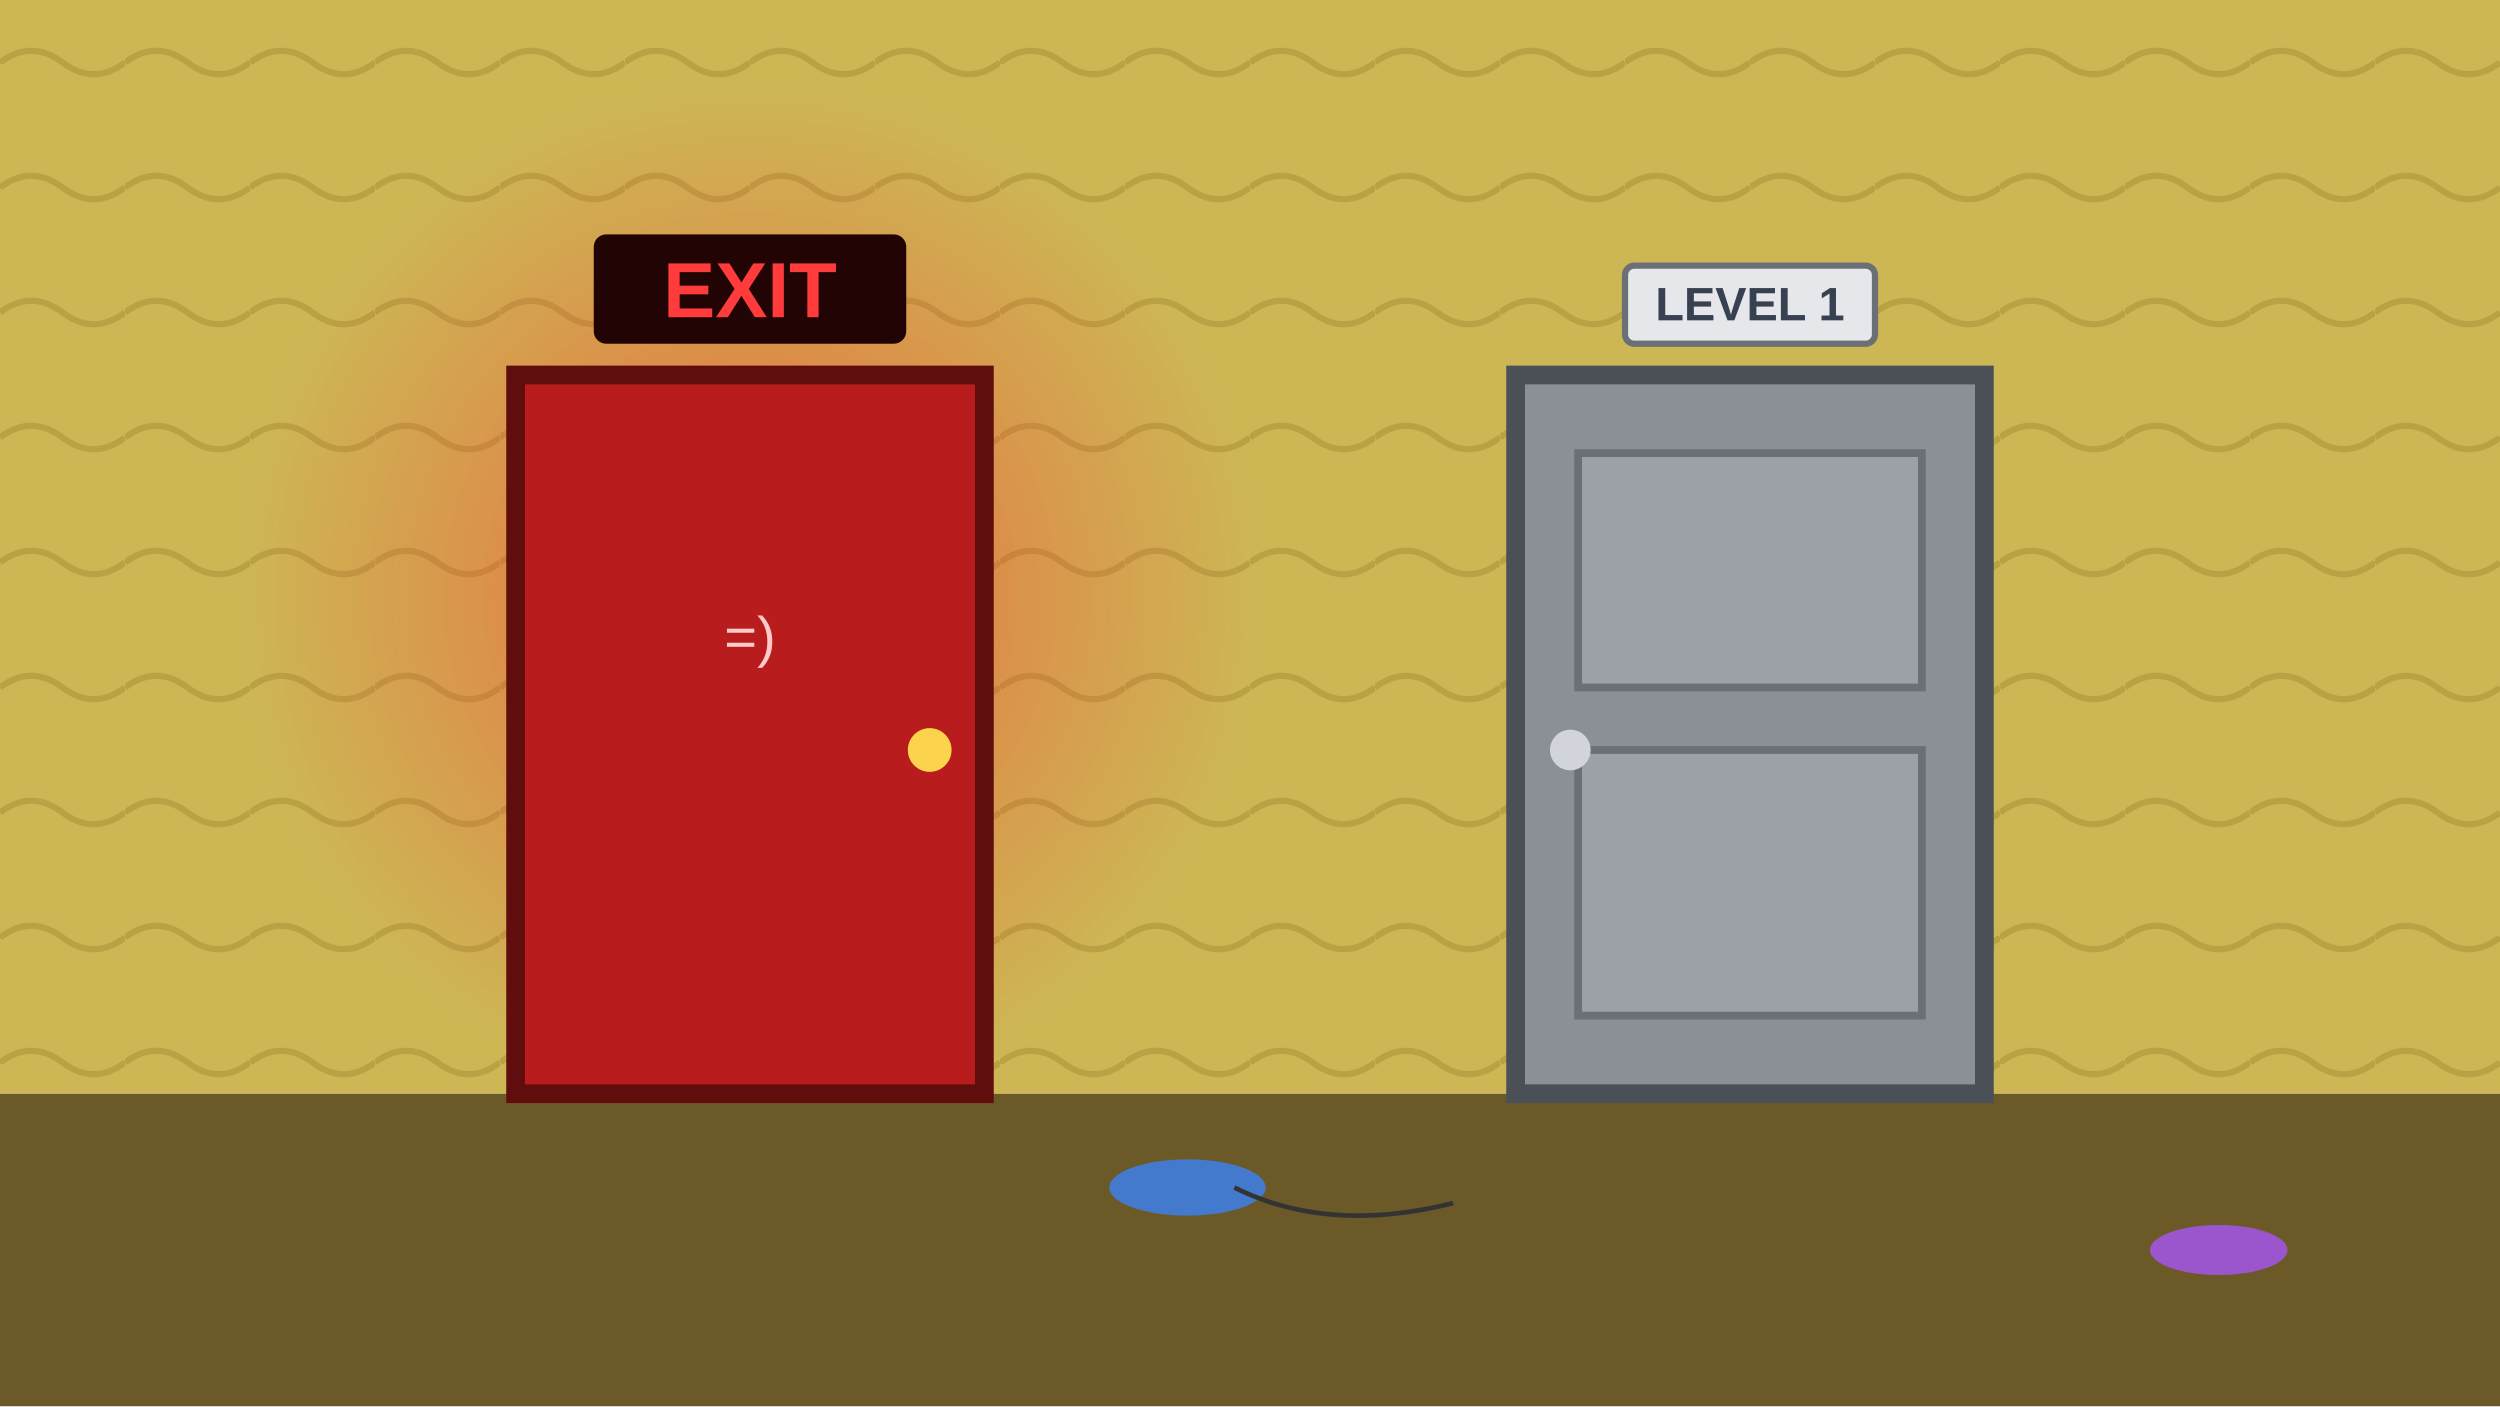
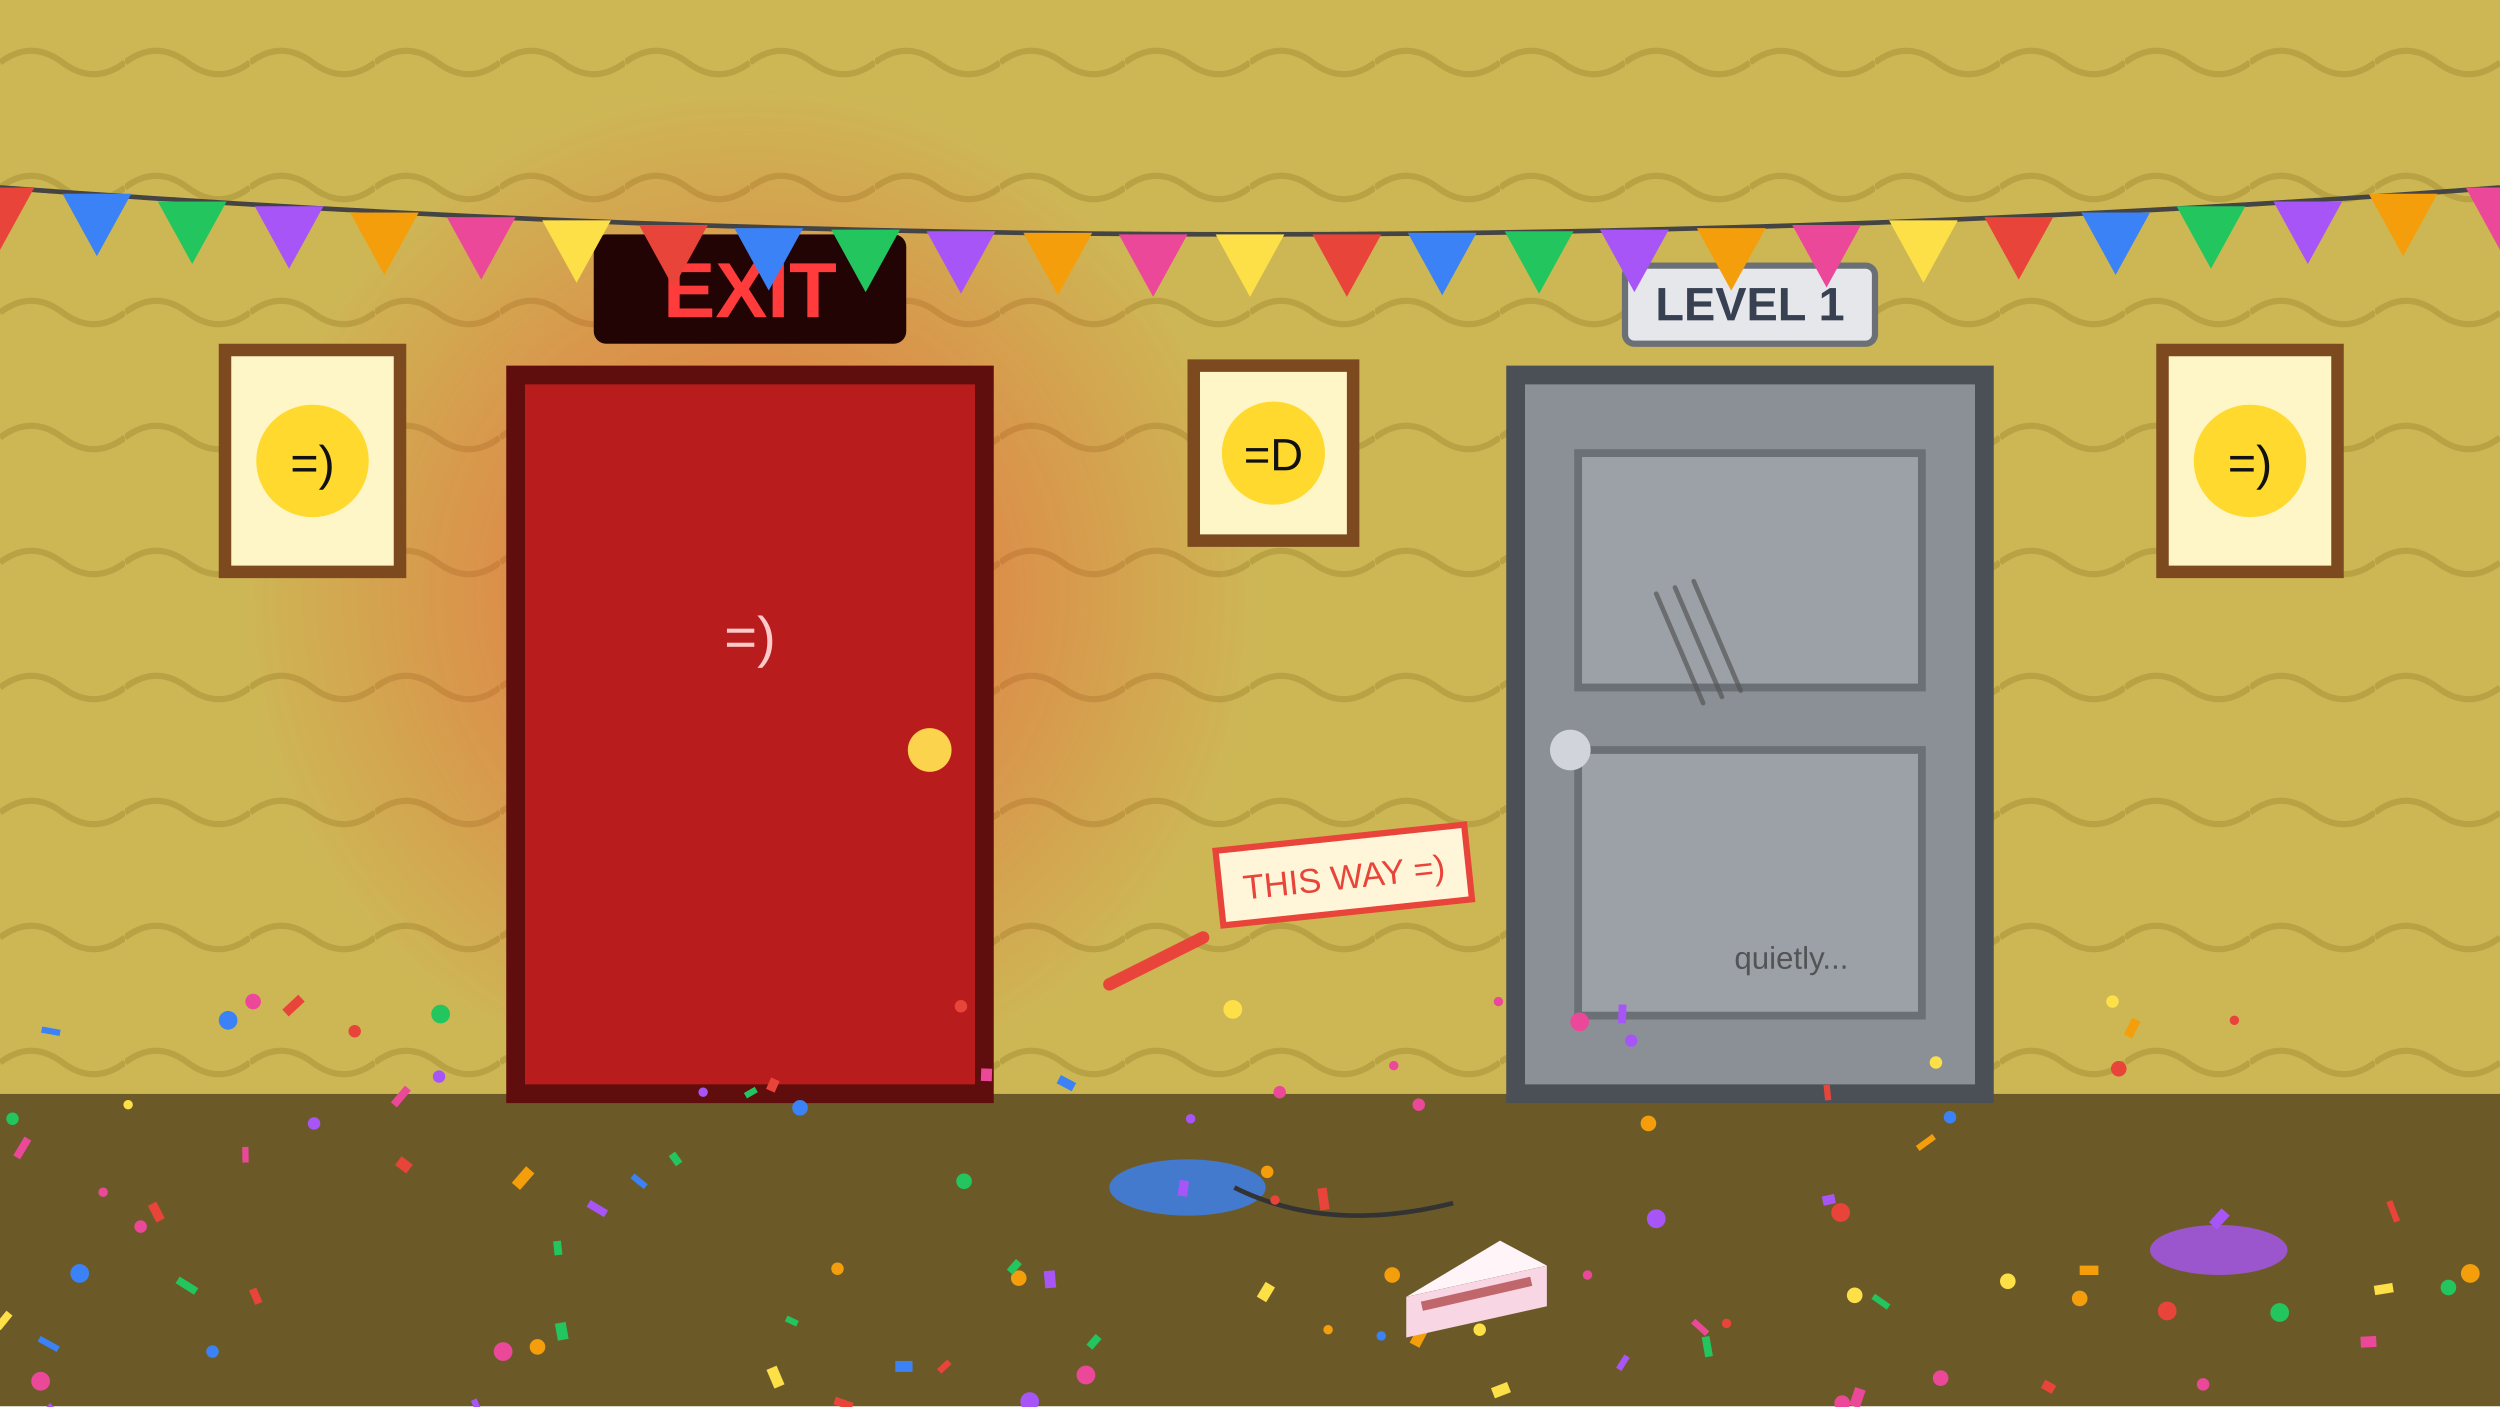
<svg xmlns="http://www.w3.org/2000/svg" viewBox="0 0 1600 900">
  <defs>
    <pattern id="paper" width="80" height="80" patternUnits="userSpaceOnUse">
      <rect width="80" height="80" fill="#cdb755" />
      <path d="M0 40 Q20 25 40 40 T80 40" stroke="#b9a244" stroke-width="4" fill="none" />
    </pattern>
    <radialGradient id="redglow">
      <stop offset="0" stop-color="#ff2d2d" stop-opacity=".55" />
      <stop offset="1" stop-color="#ff2d2d" stop-opacity="0" />
    </radialGradient>
+     <radialGradient id="d2lamp">
+       <stop offset="0" stop-color="#fff6c8" stop-opacity=".55" />
+       <stop offset="1" stop-color="#fff6c8" stop-opacity="0" />
+     </radialGradient>
+     <radialGradient id="d2ball" cx=".35" cy=".3" r=".8">
+       <stop offset="0" stop-color="#ffffff" />
+       <stop offset=".5" stop-color="#cbd5e1" />
+       <stop offset="1" stop-color="#64748b" />
+     </radialGradient>
+     <filter id="d2glow" x="-50%" y="-50%" width="200%" height="200%">
+       <feGaussianBlur stdDeviation="5" result="b" />
+       <feMerge>
+         <feMergeNode in="b" />
+         <feMergeNode in="SourceGraphic" />
+       </feMerge>
+     </filter>
  </defs>
  <rect width="1600" height="700" fill="url(#paper)" />
  <rect y="700" width="1600" height="200" fill="#6b5a28" />
  <ellipse cx="480" cy="380" rx="330" ry="330" fill="url(#redglow)" />
  <rect x="330" y="240" width="300" height="460" fill="#b91c1c" stroke="#5f0d0d" stroke-width="12" />
  <circle cx="595" cy="480" r="14" fill="#fcd34d" />
  <rect x="380" y="150" width="200" height="70" rx="8" fill="#220404" />
  <text x="480" y="203" font-family="Arial Black, Arial" font-weight="900" font-size="50" fill="#ff3b3b" text-anchor="middle">EXIT</text>
  <text x="480" y="420" font-family="Arial" font-size="36" fill="#fecaca" text-anchor="middle">=)</text>
  <rect x="970" y="240" width="300" height="460" fill="#8b9096" stroke="#4b5056" stroke-width="12" />
  <rect x="1010" y="290" width="220" height="150" fill="#9ca1a7" stroke="#6b7076" stroke-width="5" />
  <rect x="1010" y="480" width="220" height="170" fill="#9ca1a7" stroke="#6b7076" stroke-width="5" />
  <circle cx="1005" cy="480" r="13" fill="#d1d5db" />
  <rect x="1040" y="170" width="160" height="50" rx="6" fill="#e5e7eb" stroke="#6b7076" stroke-width="4" />
  <text x="1120" y="205" font-family="Arial" font-weight="bold" font-size="30" fill="#374151" text-anchor="middle">LEVEL 1</text>
  <ellipse cx="760" cy="760" rx="50" ry="18" fill="#3b82f6" opacity=".8" />
  <ellipse cx="1420" cy="800" rx="44" ry="16" fill="#a855f7" opacity=".8" />
  <path d="M790 760 q60 30 140 10" stroke="#333" stroke-width="3" fill="none" />
+   <path d="M0 120 Q800.0 180 1600 120" stroke="#444" stroke-width="3" fill="none" />
+   <path d="M-22 120 L22 120 L0 160 Z" fill="#e8443a" />
+   <path d="M40 124 L84 124 L62 164 Z" fill="#3b82f6" />
+   <path d="M101 129 L145 129 L123 169 Z" fill="#22c55e" />
+   <path d="M163 132 L207 132 L185 172 Z" fill="#a855f7" />
+   <path d="M224 136 L268 136 L246 176 Z" fill="#f59e0b" />
+   <path d="M286 139 L330 139 L308 179 Z" fill="#ec4899" />
+   <path d="M347 141 L391 141 L369 181 Z" fill="#fde047" />
+   <path d="M409 144 L453 144 L431 184 Z" fill="#e8443a" />
+   <path d="M470 146 L514 146 L492 186 Z" fill="#3b82f6" />
+   <path d="M532 147 L576 147 L554 187 Z" fill="#22c55e" />
+   <path d="M593 148 L637 148 L615 188 Z" fill="#a855f7" />
+   <path d="M655 149 L699 149 L677 189 Z" fill="#f59e0b" />
+   <path d="M716 150 L760 150 L738 190 Z" fill="#ec4899" />
+   <path d="M778 150 L822 150 L800 190 Z" fill="#fde047" />
+   <path d="M840 150 L884 150 L862 190 Z" fill="#e8443a" />
+   <path d="M901 149 L945 149 L923 189 Z" fill="#3b82f6" />
+   <path d="M963 148 L1007 148 L985 188 Z" fill="#22c55e" />
+   <path d="M1024 147 L1068 147 L1046 187 Z" fill="#a855f7" />
+   <path d="M1086 146 L1130 146 L1108 186 Z" fill="#f59e0b" />
+   <path d="M1147 144 L1191 144 L1169 184 Z" fill="#ec4899" />
+   <path d="M1209 141 L1253 141 L1231 181 Z" fill="#fde047" />
+   <path d="M1270 139 L1314 139 L1292 179 Z" fill="#e8443a" />
+   <path d="M1332 136 L1376 136 L1354 176 Z" fill="#3b82f6" />
+   <path d="M1393 132 L1437 132 L1415 172 Z" fill="#22c55e" />
+   <path d="M1455 129 L1499 129 L1477 169 Z" fill="#a855f7" />
+   <path d="M1516 124 L1560 124 L1538 164 Z" fill="#f59e0b" />
+   <path d="M1578 120 L1622 120 L1600 160 Z" fill="#ec4899" />
+   <g>
+     <rect x="140" y="220" width="120" height="150" fill="#7c4a1e" />
+     <rect x="148" y="228" width="104" height="134" fill="#fff6c8" />
+     <circle cx="200.0" cy="295.0" r="36" fill="#ffd92e" />
+     <text x="200.0" y="307" font-family="Arial Black, Arial" font-size="31" text-anchor="middle" fill="#111">=)</text>
+   </g>
+   <g>
+     <rect x="760" y="230" width="110" height="120" fill="#7c4a1e" />
+     <rect x="768" y="238" width="94" height="104" fill="#fff6c8" />
+     <circle cx="815.0" cy="290.0" r="33" fill="#ffd92e" />
+     <text x="815.0" y="301" font-family="Arial Black, Arial" font-size="29" text-anchor="middle" fill="#111">=D</text>
+   </g>
+   <g>
+     <rect x="1380" y="220" width="120" height="150" fill="#7c4a1e" />
+     <rect x="1388" y="228" width="104" height="134" fill="#fff6c8" />
+     <circle cx="1440.0" cy="295.0" r="36" fill="#ffd92e" />
+     <text x="1440.0" y="307" font-family="Arial Black, Arial" font-size="31" text-anchor="middle" fill="#111">=)</text>
+   </g>
+   <g transform="translate(860 560) rotate(-6)">
+     <rect x="-80" y="-24" width="160" height="48" fill="#fff6da" stroke="#e8443a" stroke-width="4" />
+     <text y="9" font-family="Arial Black, Arial" font-size="22" text-anchor="middle" fill="#e8443a">THIS WAY =)</text>
+   </g>
+   <path d="M770 600 l-60 30" stroke="#e8443a" stroke-width="8" stroke-linecap="round" />
+   <g stroke="#555" stroke-width="3" stroke-linecap="round" opacity=".7">
+     <path d="M1060 380 l30 70 M1072 376 l30 70 M1084 372 l30 70" />
+   </g>
+   <text x="1110" y="620" font-family="Comic Sans MS, Arial" font-size="20" fill="#333" opacity=".7">quietly...</text>
+   <circle cx="811" cy="750" r="4" fill="#f59e0b" />
+   <circle cx="82" cy="707" r="3" fill="#fde047" />
+   <rect x="573" y="871" width="11" height="7" fill="#3b82f6" transform="rotate(0 573 871)" />
+   <rect x="1085" y="844" width="12" height="4" fill="#ec4899" transform="rotate(42 1085 844)" />
+   <rect x="485" y="699" width="8" height="4" fill="#22c55e" transform="rotate(150 485 699)" />
+   <circle cx="1055" cy="719" r="5" fill="#f59e0b" />
+   <circle cx="1178" cy="776" r="6" fill="#e8443a" />
+   <circle cx="892" cy="682" r="3" fill="#ec4899" />
+   <rect x="263" y="698" width="14" height="5" fill="#ec4899" transform="rotate(130 263 698)" />
+   <circle cx="652" cy="818" r="5" fill="#f59e0b" />
+   <rect x="164" y="824" width="10" height="5" fill="#e8443a" transform="rotate(67 164 824)" />
+   <rect x="1309" y="883" width="8" height="6" fill="#e8443a" transform="rotate(29 1309 883)" />
+   <circle cx="695" cy="880" r="6" fill="#ec4899" />
+   <circle cx="1331" cy="831" r="5" fill="#f59e0b" />
+   <rect x="654" y="809" width="9" height="5" fill="#22c55e" transform="rotate(131 654 809)" />
+   <rect x="432" y="737" width="8" height="5" fill="#22c55e" transform="rotate(54 432 737)" />
+   <circle cx="201" cy="719" r="4" fill="#a855f7" />
+   <rect x="1094" y="855" width="13" height="5" fill="#22c55e" transform="rotate(80 1094 855)" />
+   <rect x="635" y="684" width="8" height="7" fill="#ec4899" transform="rotate(92 635 684)" />
+   <circle cx="789" cy="646" r="6" fill="#fde047" />
+   <rect x="20" y="730" width="14" height="5" fill="#ec4899" transform="rotate(121 20 730)" />
+   <rect x="497" y="874" width="13" height="7" fill="#fde047" transform="rotate(67 497 874)" />
+   <circle cx="322" cy="865" r="6" fill="#ec4899" />
+   <rect x="504" y="842" width="8" height="4" fill="#22c55e" transform="rotate(25 504 842)" />
+   <rect x="8" y="842" width="12" height="5" fill="#fde047" transform="rotate(129 8 842)" />
+   <circle cx="1242" cy="882" r="5" fill="#ec4899" />
+   <circle cx="536" cy="812" r="4" fill="#f59e0b" />
+   <circle cx="66" cy="763" r="3" fill="#ec4899" />
+   <circle cx="146" cy="653" r="6" fill="#3b82f6" />
+   <circle cx="1248" cy="715" r="4" fill="#3b82f6" />
+   <circle cx="450" cy="699" r="3" fill="#a855f7" />
+   <rect x="27" y="657" width="12" height="4" fill="#3b82f6" transform="rotate(10 27 657)" />
+   <circle cx="282" cy="649" r="6" fill="#22c55e" />
+   <rect x="359" y="794" width="9" height="5" fill="#22c55e" transform="rotate(84 359 794)" />
+   <circle cx="1060" cy="780" r="6" fill="#a855f7" />
+   <circle cx="51" cy="815" r="6" fill="#3b82f6" />
+   <rect x="967" y="891" width="11" height="7" fill="#fde047" transform="rotate(159 967 891)" />
+   <rect x="1331" y="810" width="12" height="6" fill="#f59e0b" transform="rotate(0 1331 810)" />
+   <circle cx="1459" cy="840" r="6" fill="#22c55e" />
+   <circle cx="884" cy="855" r="3" fill="#3b82f6" />
+   <circle cx="959" cy="641" r="3" fill="#ec4899" />
+   <circle cx="1430" cy="653" r="3" fill="#e8443a" />
+   <rect x="960" y="828" width="10" height="4" fill="#fde047" transform="rotate(178 960 828)" />
+   <rect x="535" y="894" width="12" height="5" fill="#e8443a" transform="rotate(19 535 894)" />
+   <rect x="499" y="692" width="8" height="6" fill="#e8443a" transform="rotate(114 499 692)" />
+   <rect x="32" y="898" width="12" height="6" fill="#a855f7" transform="rotate(43 32 898)" />
+   <circle cx="816" cy="768" r="3" fill="#e8443a" />
+   <circle cx="227" cy="660" r="4" fill="#e8443a" />
+   <rect x="816" y="824" width="11" height="7" fill="#fde047" transform="rotate(121 816 824)" />
+   <circle cx="1285" cy="820" r="5" fill="#fde047" />
+   <rect x="342" y="751" width="14" height="7" fill="#f59e0b" transform="rotate(131 342 751)" />
+   <circle cx="1352" cy="641" r="4" fill="#fde047" />
+   <rect x="257" y="740" width="9" height="7" fill="#e8443a" transform="rotate(37 257 740)" />
+   <circle cx="659" cy="897" r="6" fill="#a855f7" />
+   <rect x="1521" y="862" width="10" height="7" fill="#ec4899" transform="rotate(177 1521 862)" />
+   <rect x="115" y="817" width="14" height="5" fill="#22c55e" transform="rotate(32 115 817)" />
+   <rect x="675" y="813" width="11" height="7" fill="#a855f7" transform="rotate(85 675 813)" />
+   <circle cx="850" cy="851" r="3" fill="#f59e0b" />
+   <rect x="1194" y="890" width="12" height="7" fill="#ec4899" transform="rotate(109 1194 890)" />
+   <rect x="914" y="852" width="12" height="7" fill="#f59e0b" transform="rotate(118 914 852)" />
+   <rect x="1043" y="869" width="10" height="4" fill="#a855f7" transform="rotate(122 1043 869)" />
+   <circle cx="136" cy="865" r="4" fill="#3b82f6" />
+   <circle cx="762" cy="716" r="3" fill="#a855f7" />
+   <circle cx="1410" cy="886" r="4" fill="#ec4899" />
+   <circle cx="162" cy="641" r="5" fill="#ec4899" />
+   <circle cx="512" cy="709" r="5" fill="#3b82f6" />
+   <circle cx="1011" cy="654" r="6" fill="#ec4899" />
+   <rect x="195" y="641" width="14" height="6" fill="#e8443a" transform="rotate(137 195 641)" />
+   <rect x="1427" y="778" width="12" height="7" fill="#a855f7" transform="rotate(132 1427 778)" />
+   <rect x="406" y="751" width="11" height="4" fill="#3b82f6" transform="rotate(39 406 751)" />
+   <rect x="1171" y="694" width="10" height="4" fill="#e8443a" transform="rotate(84 1171 694)" />
+   <rect x="378" y="768" width="13" height="5" fill="#a855f7" transform="rotate(31 378 768)" />
+   <circle cx="891" cy="816" r="5" fill="#f59e0b" />
+   <circle cx="26" cy="884" r="6" fill="#ec4899" />
+   <rect x="849" y="760" width="14" height="6" fill="#e8443a" transform="rotate(82 849 760)" />
+   <rect x="100" y="769" width="12" height="6" fill="#e8443a" transform="rotate(63 100 769)" />
+   <circle cx="615" cy="644" r="4" fill="#e8443a" />
+   <circle cx="1105" cy="847" r="3" fill="#e8443a" />
+   <circle cx="1179" cy="898" r="5" fill="#ec4899" />
+   <rect x="1239" y="729" width="13" height="4" fill="#f59e0b" transform="rotate(144 1239 729)" />
+   <circle cx="617" cy="756" r="5" fill="#22c55e" />
+   <circle cx="8" cy="716" r="4" fill="#22c55e" />
+   <rect x="761" y="756" width="10" height="6" fill="#a855f7" transform="rotate(98 761 756)" />
+   <rect x="1041" y="643" width="12" height="5" fill="#a855f7" transform="rotate(92 1041 643)" />
+   <rect x="705" y="857" width="9" height="5" fill="#22c55e" transform="rotate(131 705 857)" />
+   <rect x="679" y="688" width="11" height="6" fill="#3b82f6" transform="rotate(28 679 688)" />
+   <rect x="1370" y="654" width="12" height="6" fill="#f59e0b" transform="rotate(117 1370 654)" />
+   <circle cx="819" cy="699" r="4" fill="#ec4899" />
+   <circle cx="1567" cy="824" r="5" fill="#22c55e" />
+   <rect x="305" y="895" width="8" height="4" fill="#a855f7" transform="rotate(66 305 895)" />
+   <circle cx="281" cy="689" r="4" fill="#a855f7" />
+   <rect x="26" y="855" width="14" height="4" fill="#3b82f6" transform="rotate(29 26 855)" />
+   <circle cx="1016" cy="816" r="3" fill="#ec4899" />
+   <circle cx="947" cy="851" r="4" fill="#fde047" />
+   <circle cx="344" cy="862" r="5" fill="#f59e0b" />
+   <circle cx="1239" cy="680" r="4" fill="#fde047" />
+   <rect x="362" y="846" width="11" height="7" fill="#22c55e" transform="rotate(80 362 846)" />
+   <circle cx="1581" cy="815" r="6" fill="#f59e0b" />
+   <circle cx="1044" cy="666" r="4" fill="#a855f7" />
+   <rect x="1175" y="770" width="8" height="6" fill="#a855f7" transform="rotate(168 1175 770)" />
+   <circle cx="1356" cy="684" r="5" fill="#e8443a" />
+   <rect x="1532" y="827" width="12" height="6" fill="#fde047" transform="rotate(171 1532 827)" />
+   <circle cx="1387" cy="839" r="6" fill="#e8443a" />
+   <circle cx="908" cy="707" r="4" fill="#ec4899" />
+   <rect x="1531" y="768" width="14" height="4" fill="#e8443a" transform="rotate(69 1531 768)" />
+   <rect x="1200" y="828" width="12" height="4" fill="#22c55e" transform="rotate(35 1200 828)" />
+   <rect x="159" y="734" width="10" height="4" fill="#ec4899" transform="rotate(89 159 734)" />
+   <circle cx="90" cy="785" r="4" fill="#ec4899" />
+   <rect x="609" y="873" width="9" height="4" fill="#e8443a" transform="rotate(137 609 873)" />
+   <circle cx="1187" cy="829" r="5" fill="#fde047" />
+   <g transform="translate(900 830)">
+     <path d="M0 0 l90 -20 l0 26 l-90 20 z" fill="#f8d6e3" />
+     <path d="M0 0 l90 -20 l-30 -16 z" fill="#fff4f8" />
+     <path d="M10 6 l70 -16" stroke="#9b1c1c" stroke-width="6" opacity=".6" />
+   </g>
</svg>
